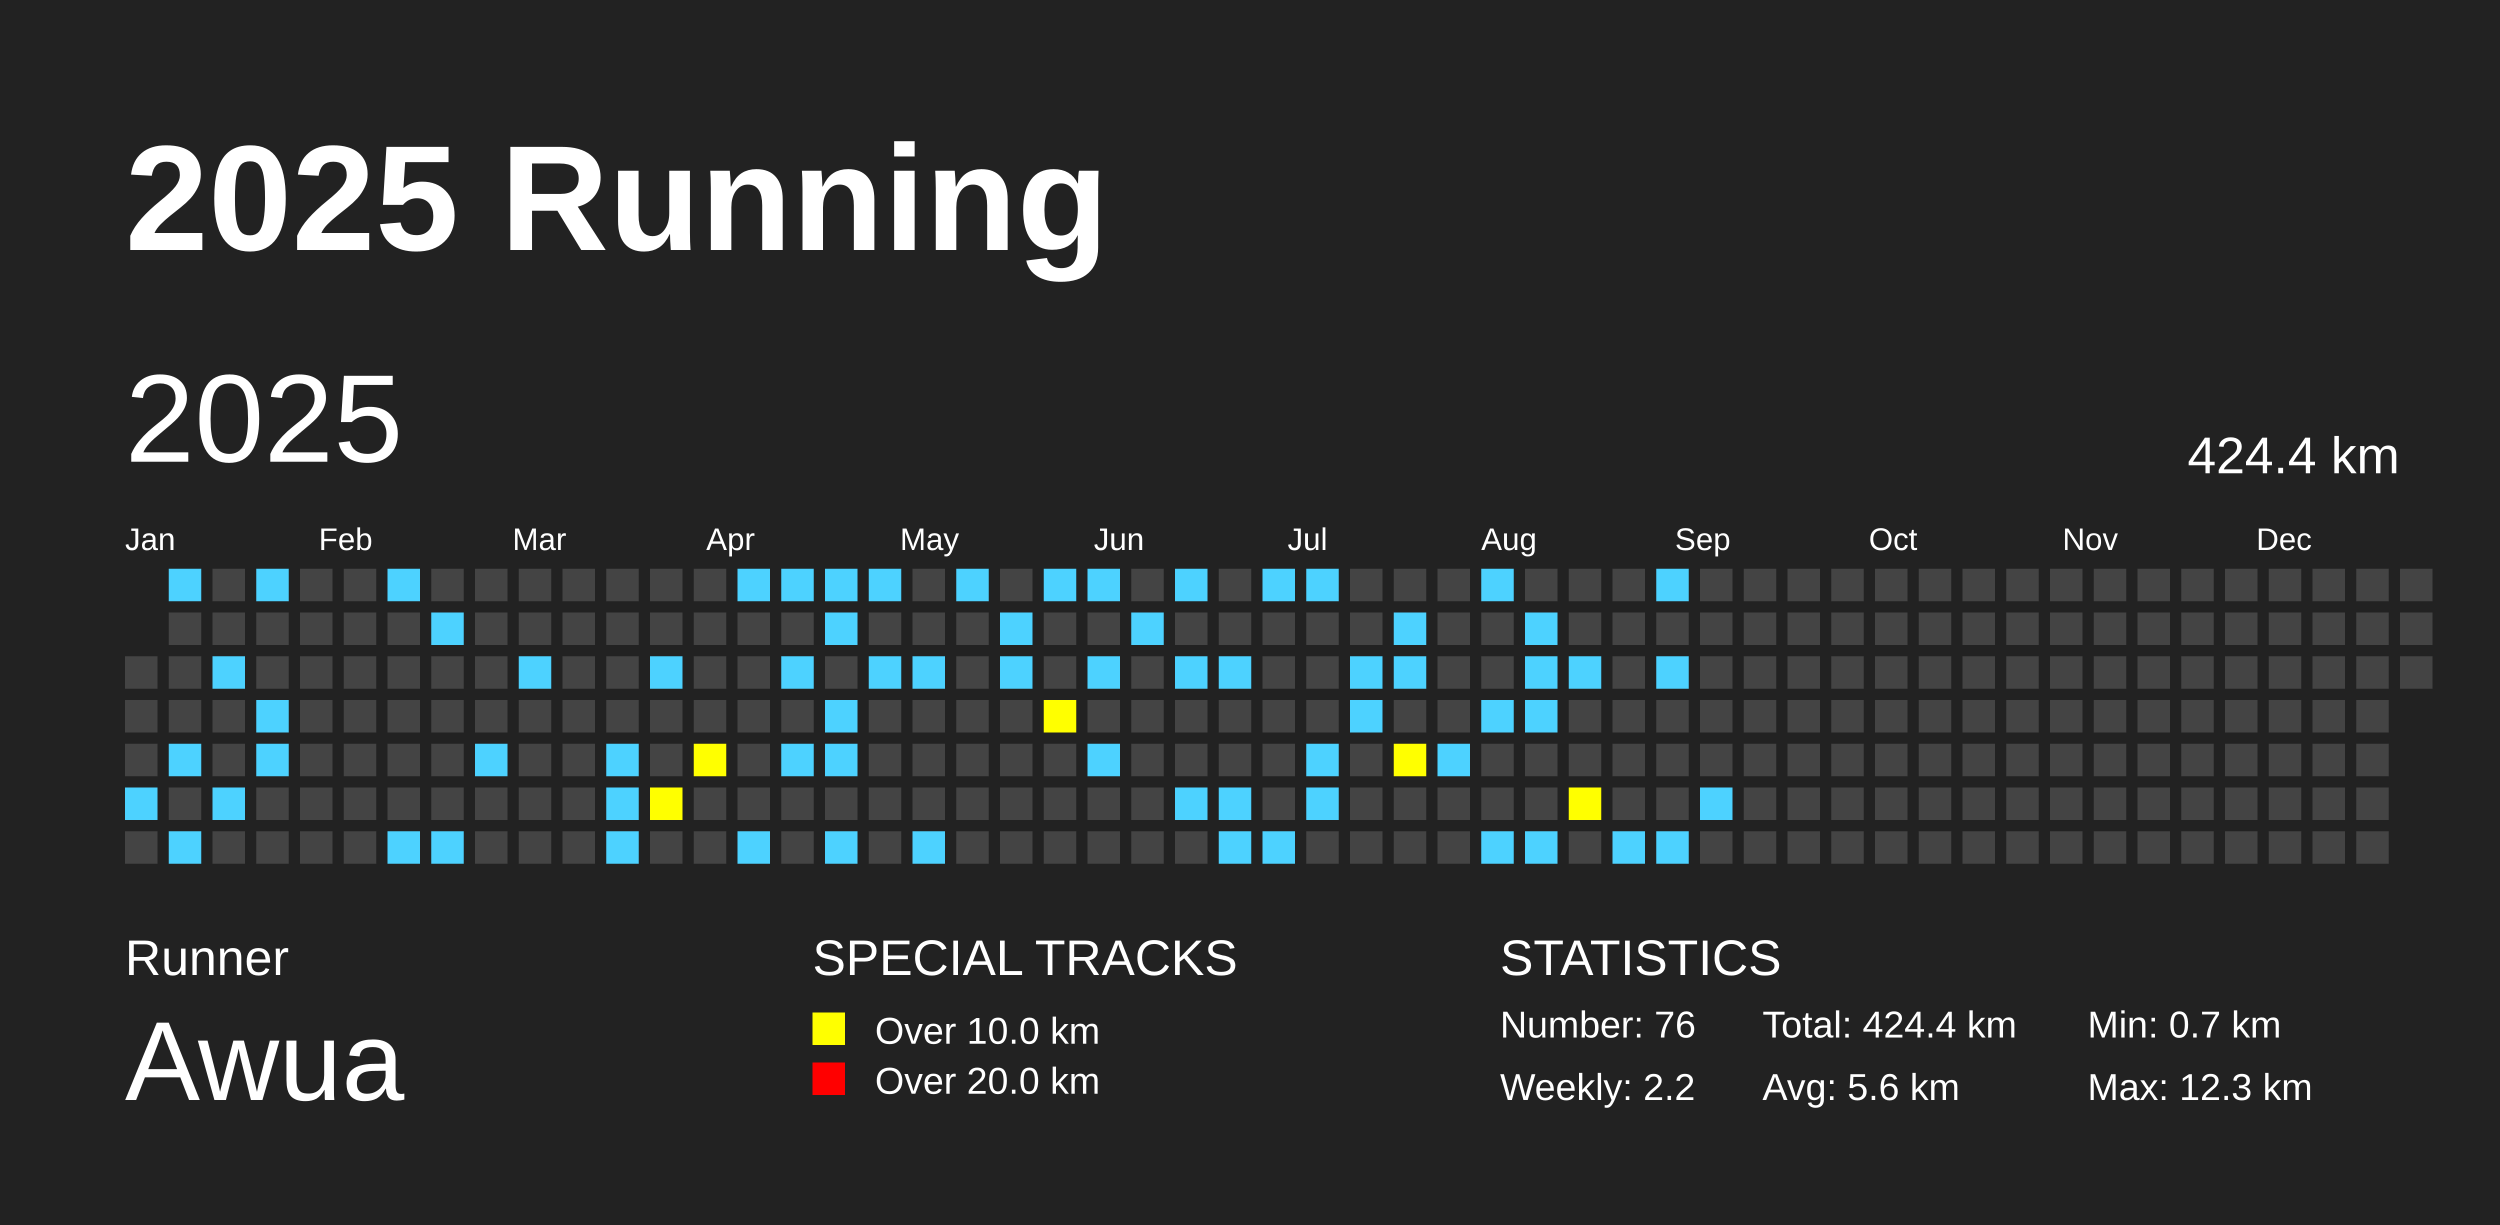
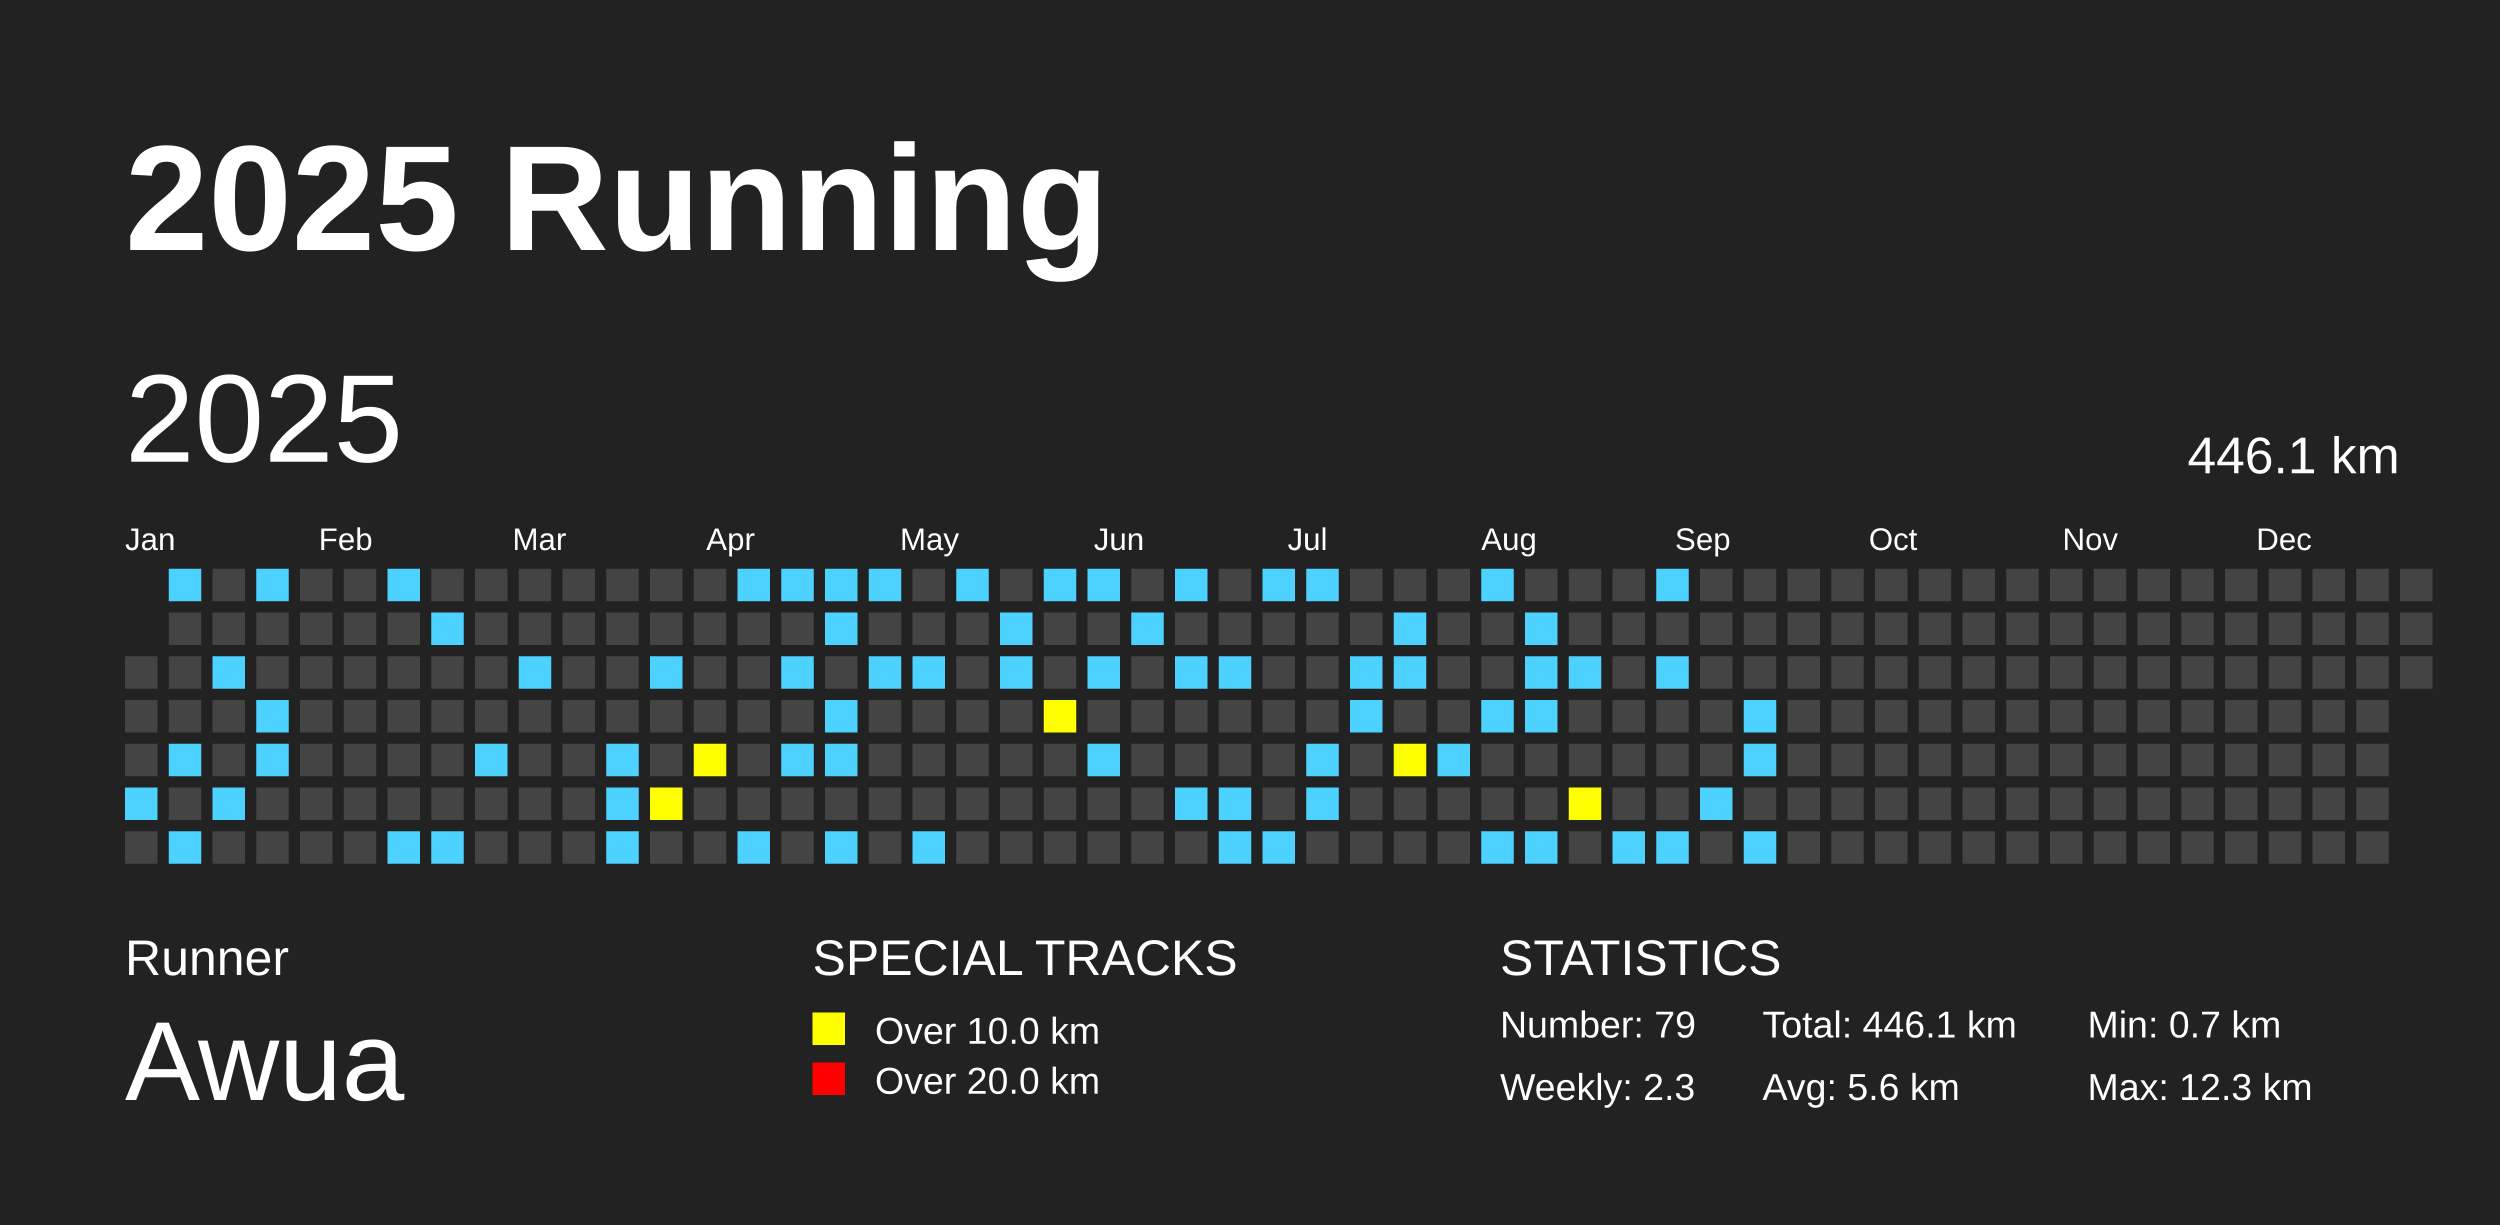
<svg xmlns="http://www.w3.org/2000/svg" baseProfile="full" height="98mm" version="1.1" viewBox="0,0,200,98" width="200mm">
  <defs />
  <rect fill="#222222" height="98" width="200" x="0" y="0" />
  <text fill="#FFFFFF" style="font-size:12px; font-family:Arial; font-weight:bold;" x="10" y="20">2025 Running</text>
  <text fill="#FFFFFF" style="font-size:4px; font-family:Arial" x="10" y="78">Runner</text>
  <text fill="#FFFFFF" style="font-size:9px; font-family:Arial" x="10" y="88">Awua</text>
  <text fill="#FFFFFF" style="font-size:4px; font-family:Arial" x="65" y="78">SPECIAL TRACKS</text>
  <rect fill="yellow" height="2.6" width="2.6" x="65" y="81" />
  <text fill="#FFFFFF" style="font-size:3px; font-family:Arial" x="70" y="83.5">Over 10.0 km</text>
  <rect fill="red" height="2.6" width="2.6" x="65" y="85" />
  <text fill="#FFFFFF" style="font-size:3px; font-family:Arial" x="70" y="87.5">Over 20.0 km</text>
  <text fill="#FFFFFF" style="font-size:4px; font-family:Arial" x="120" y="78">STATISTICS</text>
-   <text fill="#FFFFFF" style="font-size:3px; font-family:Arial" x="120" y="83">Number: 76</text>
-   <text fill="#FFFFFF" style="font-size:3px; font-family:Arial" x="120" y="88">Weekly: 2.2</text>
-   <text fill="#FFFFFF" style="font-size:3px; font-family:Arial" x="141" y="83">Total: 424.4 km</text>
+   <text fill="#FFFFFF" style="font-size:3px; font-family:Arial" x="120" y="83">Number: 79</text>
+   <text fill="#FFFFFF" style="font-size:3px; font-family:Arial" x="120" y="88">Weekly: 2.3</text>
+   <text fill="#FFFFFF" style="font-size:3px; font-family:Arial" x="141" y="83">Total: 446.1 km</text>
  <text fill="#FFFFFF" style="font-size:3px; font-family:Arial" x="141" y="88">Avg: 5.6 km</text>
  <text fill="#FFFFFF" style="font-size:3px; font-family:Arial" x="167" y="83">Min: 0.7 km</text>
  <text fill="#FFFFFF" style="font-size:3px; font-family:Arial" x="167" y="88">Max: 12.3 km</text>
  <text dominant-baseline="hanging" fill="#FFFFFF" style="font-size:10.0px; font-family:Arial;" x="10" y="30">2025</text>
-   <text dominant-baseline="hanging" fill="#FFFFFF" style="font-size:4.125px; font-family:Arial;" x="175" y="35">424.4 km</text>
+   <text dominant-baseline="hanging" fill="#FFFFFF" style="font-size:4.125px; font-family:Arial;" x="175" y="35">446.1 km</text>
  <text fill="#FFFFFF" style="font-size:2.5px; font-family:Arial" x="10.0" y="44">Jan</text>
  <text fill="#FFFFFF" style="font-size:2.5px; font-family:Arial" x="25.5" y="44">Feb</text>
  <text fill="#FFFFFF" style="font-size:2.5px; font-family:Arial" x="41.0" y="44">Mar</text>
  <text fill="#FFFFFF" style="font-size:2.5px; font-family:Arial" x="56.5" y="44">Apr</text>
  <text fill="#FFFFFF" style="font-size:2.5px; font-family:Arial" x="72.0" y="44">May</text>
  <text fill="#FFFFFF" style="font-size:2.5px; font-family:Arial" x="87.5" y="44">Jun</text>
  <text fill="#FFFFFF" style="font-size:2.5px; font-family:Arial" x="103.0" y="44">Jul</text>
  <text fill="#FFFFFF" style="font-size:2.5px; font-family:Arial" x="118.5" y="44">Aug</text>
  <text fill="#FFFFFF" style="font-size:2.5px; font-family:Arial" x="134.0" y="44">Sep</text>
  <text fill="#FFFFFF" style="font-size:2.5px; font-family:Arial" x="149.5" y="44">Oct</text>
  <text fill="#FFFFFF" style="font-size:2.5px; font-family:Arial" x="165.0" y="44">Nov</text>
  <text fill="#FFFFFF" style="font-size:2.5px; font-family:Arial" x="180.5" y="44">Dec</text>
  <rect fill="#444444" height="2.6" width="2.6" x="10.0" y="52.5" />
  <rect fill="#444444" height="2.6" width="2.6" x="10.0" y="56.0" />
  <rect fill="#444444" height="2.6" width="2.6" x="10.0" y="59.5" />
  <rect fill="#4DD2FF" height="2.6" width="2.6" x="10.0" y="63.0" />
  <rect fill="#444444" height="2.6" width="2.6" x="10.0" y="66.5" />
  <rect fill="#4DD2FF" height="2.6" width="2.6" x="13.5" y="45.5" />
  <rect fill="#444444" height="2.6" width="2.6" x="13.5" y="49.0" />
  <rect fill="#444444" height="2.6" width="2.6" x="13.5" y="52.5" />
  <rect fill="#444444" height="2.6" width="2.6" x="13.5" y="56.0" />
  <rect fill="#4DD2FF" height="2.6" width="2.6" x="13.5" y="59.5" />
  <rect fill="#444444" height="2.6" width="2.6" x="13.5" y="63.0" />
  <rect fill="#4DD2FF" height="2.6" width="2.6" x="13.5" y="66.5" />
  <rect fill="#444444" height="2.6" width="2.6" x="17.0" y="45.5" />
  <rect fill="#444444" height="2.6" width="2.6" x="17.0" y="49.0" />
  <rect fill="#4DD2FF" height="2.6" width="2.6" x="17.0" y="52.5" />
  <rect fill="#444444" height="2.6" width="2.6" x="17.0" y="56.0" />
  <rect fill="#444444" height="2.6" width="2.6" x="17.0" y="59.5" />
  <rect fill="#4DD2FF" height="2.6" width="2.6" x="17.0" y="63.0" />
  <rect fill="#444444" height="2.6" width="2.6" x="17.0" y="66.5" />
  <rect fill="#4DD2FF" height="2.6" width="2.6" x="20.5" y="45.5" />
  <rect fill="#444444" height="2.6" width="2.6" x="20.5" y="49.0" />
  <rect fill="#444444" height="2.6" width="2.6" x="20.5" y="52.5" />
  <rect fill="#4DD2FF" height="2.6" width="2.6" x="20.5" y="56.0" />
  <rect fill="#4DD2FF" height="2.6" width="2.6" x="20.5" y="59.5" />
  <rect fill="#444444" height="2.6" width="2.6" x="20.5" y="63.0" />
  <rect fill="#444444" height="2.6" width="2.6" x="20.5" y="66.5" />
  <rect fill="#444444" height="2.6" width="2.6" x="24.0" y="45.5" />
  <rect fill="#444444" height="2.6" width="2.6" x="24.0" y="49.0" />
  <rect fill="#444444" height="2.6" width="2.6" x="24.0" y="52.5" />
  <rect fill="#444444" height="2.6" width="2.6" x="24.0" y="56.0" />
  <rect fill="#444444" height="2.6" width="2.6" x="24.0" y="59.5" />
  <rect fill="#444444" height="2.6" width="2.6" x="24.0" y="63.0" />
  <rect fill="#444444" height="2.6" width="2.6" x="24.0" y="66.5" />
  <rect fill="#444444" height="2.6" width="2.6" x="27.5" y="45.5" />
  <rect fill="#444444" height="2.6" width="2.6" x="27.5" y="49.0" />
  <rect fill="#444444" height="2.6" width="2.6" x="27.5" y="52.5" />
  <rect fill="#444444" height="2.6" width="2.6" x="27.5" y="56.0" />
  <rect fill="#444444" height="2.6" width="2.6" x="27.5" y="59.5" />
  <rect fill="#444444" height="2.6" width="2.6" x="27.5" y="63.0" />
  <rect fill="#444444" height="2.6" width="2.6" x="27.5" y="66.5" />
  <rect fill="#4DD2FF" height="2.6" width="2.6" x="31.0" y="45.5" />
  <rect fill="#444444" height="2.6" width="2.6" x="31.0" y="49.0" />
  <rect fill="#444444" height="2.6" width="2.6" x="31.0" y="52.5" />
  <rect fill="#444444" height="2.6" width="2.6" x="31.0" y="56.0" />
  <rect fill="#444444" height="2.6" width="2.6" x="31.0" y="59.5" />
  <rect fill="#444444" height="2.6" width="2.6" x="31.0" y="63.0" />
  <rect fill="#4DD2FF" height="2.6" width="2.6" x="31.0" y="66.5" />
  <rect fill="#444444" height="2.6" width="2.6" x="34.5" y="45.5" />
  <rect fill="#4DD2FF" height="2.6" width="2.6" x="34.5" y="49.0" />
  <rect fill="#444444" height="2.6" width="2.6" x="34.5" y="52.5" />
  <rect fill="#444444" height="2.6" width="2.6" x="34.5" y="56.0" />
  <rect fill="#444444" height="2.6" width="2.6" x="34.5" y="59.5" />
  <rect fill="#444444" height="2.6" width="2.6" x="34.5" y="63.0" />
  <rect fill="#4DD2FF" height="2.6" width="2.6" x="34.5" y="66.5" />
  <rect fill="#444444" height="2.6" width="2.6" x="38.0" y="45.5" />
  <rect fill="#444444" height="2.6" width="2.6" x="38.0" y="49.0" />
  <rect fill="#444444" height="2.6" width="2.6" x="38.0" y="52.5" />
  <rect fill="#444444" height="2.6" width="2.6" x="38.0" y="56.0" />
  <rect fill="#4DD2FF" height="2.6" width="2.6" x="38.0" y="59.5" />
  <rect fill="#444444" height="2.6" width="2.6" x="38.0" y="63.0" />
  <rect fill="#444444" height="2.6" width="2.6" x="38.0" y="66.5" />
  <rect fill="#444444" height="2.6" width="2.6" x="41.5" y="45.5" />
  <rect fill="#444444" height="2.6" width="2.6" x="41.5" y="49.0" />
  <rect fill="#4DD2FF" height="2.6" width="2.6" x="41.5" y="52.5" />
  <rect fill="#444444" height="2.6" width="2.6" x="41.5" y="56.0" />
  <rect fill="#444444" height="2.6" width="2.6" x="41.5" y="59.5" />
  <rect fill="#444444" height="2.6" width="2.6" x="41.5" y="63.0" />
  <rect fill="#444444" height="2.6" width="2.6" x="41.5" y="66.5" />
  <rect fill="#444444" height="2.6" width="2.6" x="45.0" y="45.5" />
  <rect fill="#444444" height="2.6" width="2.6" x="45.0" y="49.0" />
  <rect fill="#444444" height="2.6" width="2.6" x="45.0" y="52.5" />
  <rect fill="#444444" height="2.6" width="2.6" x="45.0" y="56.0" />
  <rect fill="#444444" height="2.6" width="2.6" x="45.0" y="59.5" />
  <rect fill="#444444" height="2.6" width="2.6" x="45.0" y="63.0" />
  <rect fill="#444444" height="2.6" width="2.6" x="45.0" y="66.5" />
  <rect fill="#444444" height="2.6" width="2.6" x="48.5" y="45.5" />
  <rect fill="#444444" height="2.6" width="2.6" x="48.5" y="49.0" />
  <rect fill="#444444" height="2.6" width="2.6" x="48.5" y="52.5" />
  <rect fill="#444444" height="2.6" width="2.6" x="48.5" y="56.0" />
  <rect fill="#4DD2FF" height="2.6" width="2.6" x="48.5" y="59.5" />
  <rect fill="#4DD2FF" height="2.6" width="2.6" x="48.5" y="63.0" />
  <rect fill="#4DD2FF" height="2.6" width="2.6" x="48.5" y="66.5" />
  <rect fill="#444444" height="2.6" width="2.6" x="52.0" y="45.5" />
  <rect fill="#444444" height="2.6" width="2.6" x="52.0" y="49.0" />
  <rect fill="#4DD2FF" height="2.6" width="2.6" x="52.0" y="52.5" />
  <rect fill="#444444" height="2.6" width="2.6" x="52.0" y="56.0" />
  <rect fill="#444444" height="2.6" width="2.6" x="52.0" y="59.5" />
  <rect fill="yellow" height="2.6" width="2.6" x="52.0" y="63.0" />
  <rect fill="#444444" height="2.6" width="2.6" x="52.0" y="66.5" />
  <rect fill="#444444" height="2.6" width="2.6" x="55.5" y="45.5" />
  <rect fill="#444444" height="2.6" width="2.6" x="55.5" y="49.0" />
  <rect fill="#444444" height="2.6" width="2.6" x="55.5" y="52.5" />
  <rect fill="#444444" height="2.6" width="2.6" x="55.5" y="56.0" />
  <rect fill="yellow" height="2.6" width="2.6" x="55.5" y="59.5" />
  <rect fill="#444444" height="2.6" width="2.6" x="55.5" y="63.0" />
  <rect fill="#444444" height="2.6" width="2.6" x="55.5" y="66.5" />
  <rect fill="#4DD2FF" height="2.6" width="2.6" x="59.0" y="45.5" />
  <rect fill="#444444" height="2.6" width="2.6" x="59.0" y="49.0" />
  <rect fill="#444444" height="2.6" width="2.6" x="59.0" y="52.5" />
  <rect fill="#444444" height="2.6" width="2.6" x="59.0" y="56.0" />
  <rect fill="#444444" height="2.6" width="2.6" x="59.0" y="59.5" />
  <rect fill="#444444" height="2.6" width="2.6" x="59.0" y="63.0" />
  <rect fill="#4DD2FF" height="2.6" width="2.6" x="59.0" y="66.5" />
  <rect fill="#4DD2FF" height="2.6" width="2.6" x="62.5" y="45.5" />
  <rect fill="#444444" height="2.6" width="2.6" x="62.5" y="49.0" />
  <rect fill="#4DD2FF" height="2.6" width="2.6" x="62.5" y="52.5" />
  <rect fill="#444444" height="2.6" width="2.6" x="62.5" y="56.0" />
  <rect fill="#4DD2FF" height="2.6" width="2.6" x="62.5" y="59.5" />
  <rect fill="#444444" height="2.6" width="2.6" x="62.5" y="63.0" />
  <rect fill="#444444" height="2.6" width="2.6" x="62.5" y="66.5" />
  <rect fill="#4DD2FF" height="2.6" width="2.6" x="66.0" y="45.5" />
  <rect fill="#4DD2FF" height="2.6" width="2.6" x="66.0" y="49.0" />
  <rect fill="#444444" height="2.6" width="2.6" x="66.0" y="52.5" />
  <rect fill="#4DD2FF" height="2.6" width="2.6" x="66.0" y="56.0" />
  <rect fill="#4DD2FF" height="2.6" width="2.6" x="66.0" y="59.5" />
  <rect fill="#444444" height="2.6" width="2.6" x="66.0" y="63.0" />
  <rect fill="#4DD2FF" height="2.6" width="2.6" x="66.0" y="66.5" />
  <rect fill="#4DD2FF" height="2.6" width="2.6" x="69.5" y="45.5" />
  <rect fill="#444444" height="2.6" width="2.6" x="69.5" y="49.0" />
  <rect fill="#4DD2FF" height="2.6" width="2.6" x="69.5" y="52.5" />
  <rect fill="#444444" height="2.6" width="2.6" x="69.5" y="56.0" />
  <rect fill="#444444" height="2.6" width="2.6" x="69.5" y="59.5" />
  <rect fill="#444444" height="2.6" width="2.6" x="69.5" y="63.0" />
  <rect fill="#444444" height="2.6" width="2.6" x="69.5" y="66.5" />
  <rect fill="#444444" height="2.6" width="2.6" x="73.0" y="45.5" />
  <rect fill="#444444" height="2.6" width="2.6" x="73.0" y="49.0" />
  <rect fill="#4DD2FF" height="2.6" width="2.6" x="73.0" y="52.5" />
  <rect fill="#444444" height="2.6" width="2.6" x="73.0" y="56.0" />
  <rect fill="#444444" height="2.6" width="2.6" x="73.0" y="59.5" />
  <rect fill="#444444" height="2.6" width="2.6" x="73.0" y="63.0" />
  <rect fill="#4DD2FF" height="2.6" width="2.6" x="73.0" y="66.5" />
  <rect fill="#4DD2FF" height="2.6" width="2.6" x="76.5" y="45.5" />
  <rect fill="#444444" height="2.6" width="2.6" x="76.5" y="49.0" />
  <rect fill="#444444" height="2.6" width="2.6" x="76.5" y="52.5" />
  <rect fill="#444444" height="2.6" width="2.6" x="76.5" y="56.0" />
  <rect fill="#444444" height="2.6" width="2.6" x="76.5" y="59.5" />
  <rect fill="#444444" height="2.6" width="2.6" x="76.5" y="63.0" />
  <rect fill="#444444" height="2.6" width="2.6" x="76.5" y="66.5" />
  <rect fill="#444444" height="2.6" width="2.6" x="80.0" y="45.5" />
  <rect fill="#4DD2FF" height="2.6" width="2.6" x="80.0" y="49.0" />
  <rect fill="#4DD2FF" height="2.6" width="2.6" x="80.0" y="52.5" />
  <rect fill="#444444" height="2.6" width="2.6" x="80.0" y="56.0" />
  <rect fill="#444444" height="2.6" width="2.6" x="80.0" y="59.5" />
  <rect fill="#444444" height="2.6" width="2.6" x="80.0" y="63.0" />
  <rect fill="#444444" height="2.6" width="2.6" x="80.0" y="66.5" />
  <rect fill="#4DD2FF" height="2.6" width="2.6" x="83.5" y="45.5" />
  <rect fill="#444444" height="2.6" width="2.6" x="83.5" y="49.0" />
  <rect fill="#444444" height="2.6" width="2.6" x="83.5" y="52.5" />
  <rect fill="yellow" height="2.6" width="2.6" x="83.5" y="56.0" />
  <rect fill="#444444" height="2.6" width="2.6" x="83.5" y="59.5" />
  <rect fill="#444444" height="2.6" width="2.6" x="83.5" y="63.0" />
  <rect fill="#444444" height="2.6" width="2.6" x="83.5" y="66.5" />
  <rect fill="#4DD2FF" height="2.6" width="2.6" x="87.0" y="45.5" />
  <rect fill="#444444" height="2.6" width="2.6" x="87.0" y="49.0" />
  <rect fill="#4DD2FF" height="2.6" width="2.6" x="87.0" y="52.5" />
  <rect fill="#444444" height="2.6" width="2.6" x="87.0" y="56.0" />
  <rect fill="#4DD2FF" height="2.6" width="2.6" x="87.0" y="59.5" />
  <rect fill="#444444" height="2.6" width="2.6" x="87.0" y="63.0" />
  <rect fill="#444444" height="2.6" width="2.6" x="87.0" y="66.5" />
  <rect fill="#444444" height="2.6" width="2.6" x="90.5" y="45.5" />
  <rect fill="#4DD2FF" height="2.6" width="2.6" x="90.5" y="49.0" />
  <rect fill="#444444" height="2.6" width="2.6" x="90.5" y="52.5" />
  <rect fill="#444444" height="2.6" width="2.6" x="90.5" y="56.0" />
  <rect fill="#444444" height="2.6" width="2.6" x="90.5" y="59.5" />
  <rect fill="#444444" height="2.6" width="2.6" x="90.5" y="63.0" />
  <rect fill="#444444" height="2.6" width="2.6" x="90.5" y="66.5" />
  <rect fill="#4DD2FF" height="2.6" width="2.6" x="94.0" y="45.5" />
  <rect fill="#444444" height="2.6" width="2.6" x="94.0" y="49.0" />
  <rect fill="#4DD2FF" height="2.6" width="2.6" x="94.0" y="52.5" />
  <rect fill="#444444" height="2.6" width="2.6" x="94.0" y="56.0" />
  <rect fill="#444444" height="2.6" width="2.6" x="94.0" y="59.5" />
  <rect fill="#4DD2FF" height="2.6" width="2.6" x="94.0" y="63.0" />
  <rect fill="#444444" height="2.6" width="2.6" x="94.0" y="66.5" />
  <rect fill="#444444" height="2.6" width="2.6" x="97.5" y="45.5" />
  <rect fill="#444444" height="2.6" width="2.6" x="97.5" y="49.0" />
  <rect fill="#4DD2FF" height="2.6" width="2.6" x="97.5" y="52.5" />
  <rect fill="#444444" height="2.6" width="2.6" x="97.5" y="56.0" />
  <rect fill="#444444" height="2.6" width="2.6" x="97.5" y="59.5" />
  <rect fill="#4DD2FF" height="2.6" width="2.6" x="97.5" y="63.0" />
  <rect fill="#4DD2FF" height="2.6" width="2.6" x="97.5" y="66.5" />
  <rect fill="#4DD2FF" height="2.6" width="2.6" x="101.0" y="45.5" />
  <rect fill="#444444" height="2.6" width="2.6" x="101.0" y="49.0" />
  <rect fill="#444444" height="2.6" width="2.6" x="101.0" y="52.5" />
  <rect fill="#444444" height="2.6" width="2.6" x="101.0" y="56.0" />
  <rect fill="#444444" height="2.6" width="2.6" x="101.0" y="59.5" />
  <rect fill="#444444" height="2.6" width="2.6" x="101.0" y="63.0" />
  <rect fill="#4DD2FF" height="2.6" width="2.6" x="101.0" y="66.5" />
  <rect fill="#4DD2FF" height="2.6" width="2.6" x="104.5" y="45.5" />
  <rect fill="#444444" height="2.6" width="2.6" x="104.5" y="49.0" />
  <rect fill="#444444" height="2.6" width="2.6" x="104.5" y="52.5" />
  <rect fill="#444444" height="2.6" width="2.6" x="104.5" y="56.0" />
  <rect fill="#4DD2FF" height="2.6" width="2.6" x="104.5" y="59.5" />
  <rect fill="#4DD2FF" height="2.6" width="2.6" x="104.5" y="63.0" />
  <rect fill="#444444" height="2.6" width="2.6" x="104.5" y="66.5" />
  <rect fill="#444444" height="2.6" width="2.6" x="108.0" y="45.5" />
  <rect fill="#444444" height="2.6" width="2.6" x="108.0" y="49.0" />
  <rect fill="#4DD2FF" height="2.6" width="2.6" x="108.0" y="52.5" />
  <rect fill="#4DD2FF" height="2.6" width="2.6" x="108.0" y="56.0" />
  <rect fill="#444444" height="2.6" width="2.6" x="108.0" y="59.5" />
  <rect fill="#444444" height="2.6" width="2.6" x="108.0" y="63.0" />
  <rect fill="#444444" height="2.6" width="2.6" x="108.0" y="66.5" />
  <rect fill="#444444" height="2.6" width="2.6" x="111.5" y="45.5" />
  <rect fill="#4DD2FF" height="2.6" width="2.6" x="111.5" y="49.0" />
  <rect fill="#4DD2FF" height="2.6" width="2.6" x="111.5" y="52.5" />
  <rect fill="#444444" height="2.6" width="2.6" x="111.5" y="56.0" />
  <rect fill="yellow" height="2.6" width="2.6" x="111.5" y="59.5" />
  <rect fill="#444444" height="2.6" width="2.6" x="111.5" y="63.0" />
  <rect fill="#444444" height="2.6" width="2.6" x="111.5" y="66.5" />
  <rect fill="#444444" height="2.6" width="2.6" x="115.0" y="45.5" />
  <rect fill="#444444" height="2.6" width="2.6" x="115.0" y="49.0" />
  <rect fill="#444444" height="2.6" width="2.6" x="115.0" y="52.5" />
  <rect fill="#444444" height="2.6" width="2.6" x="115.0" y="56.0" />
  <rect fill="#4DD2FF" height="2.6" width="2.6" x="115.0" y="59.5" />
  <rect fill="#444444" height="2.6" width="2.6" x="115.0" y="63.0" />
  <rect fill="#444444" height="2.6" width="2.6" x="115.0" y="66.5" />
  <rect fill="#4DD2FF" height="2.6" width="2.6" x="118.5" y="45.5" />
  <rect fill="#444444" height="2.6" width="2.6" x="118.5" y="49.0" />
  <rect fill="#444444" height="2.6" width="2.6" x="118.5" y="52.5" />
  <rect fill="#4DD2FF" height="2.6" width="2.6" x="118.5" y="56.0" />
  <rect fill="#444444" height="2.6" width="2.6" x="118.5" y="59.5" />
  <rect fill="#444444" height="2.6" width="2.6" x="118.5" y="63.0" />
  <rect fill="#4DD2FF" height="2.6" width="2.6" x="118.5" y="66.5" />
  <rect fill="#444444" height="2.6" width="2.6" x="122.0" y="45.5" />
  <rect fill="#4DD2FF" height="2.6" width="2.6" x="122.0" y="49.0" />
  <rect fill="#4DD2FF" height="2.6" width="2.6" x="122.0" y="52.5" />
  <rect fill="#4DD2FF" height="2.6" width="2.6" x="122.0" y="56.0" />
  <rect fill="#444444" height="2.6" width="2.6" x="122.0" y="59.5" />
  <rect fill="#444444" height="2.6" width="2.6" x="122.0" y="63.0" />
  <rect fill="#4DD2FF" height="2.6" width="2.6" x="122.0" y="66.5" />
  <rect fill="#444444" height="2.6" width="2.6" x="125.5" y="45.5" />
  <rect fill="#444444" height="2.6" width="2.6" x="125.5" y="49.0" />
  <rect fill="#4DD2FF" height="2.6" width="2.6" x="125.5" y="52.5" />
  <rect fill="#444444" height="2.6" width="2.6" x="125.5" y="56.0" />
  <rect fill="#444444" height="2.6" width="2.6" x="125.5" y="59.5" />
  <rect fill="yellow" height="2.6" width="2.6" x="125.5" y="63.0" />
  <rect fill="#444444" height="2.6" width="2.6" x="125.5" y="66.5" />
  <rect fill="#444444" height="2.6" width="2.6" x="129.0" y="45.5" />
  <rect fill="#444444" height="2.6" width="2.6" x="129.0" y="49.0" />
  <rect fill="#444444" height="2.6" width="2.6" x="129.0" y="52.5" />
  <rect fill="#444444" height="2.6" width="2.6" x="129.0" y="56.0" />
  <rect fill="#444444" height="2.6" width="2.6" x="129.0" y="59.5" />
  <rect fill="#444444" height="2.6" width="2.6" x="129.0" y="63.0" />
  <rect fill="#4DD2FF" height="2.6" width="2.6" x="129.0" y="66.5" />
  <rect fill="#4DD2FF" height="2.6" width="2.6" x="132.5" y="45.5" />
  <rect fill="#444444" height="2.6" width="2.6" x="132.5" y="49.0" />
  <rect fill="#4DD2FF" height="2.6" width="2.6" x="132.5" y="52.5" />
  <rect fill="#444444" height="2.6" width="2.6" x="132.5" y="56.0" />
  <rect fill="#444444" height="2.6" width="2.6" x="132.5" y="59.5" />
  <rect fill="#444444" height="2.6" width="2.6" x="132.5" y="63.0" />
  <rect fill="#4DD2FF" height="2.6" width="2.6" x="132.5" y="66.5" />
  <rect fill="#444444" height="2.6" width="2.6" x="136.0" y="45.5" />
  <rect fill="#444444" height="2.6" width="2.6" x="136.0" y="49.0" />
  <rect fill="#444444" height="2.6" width="2.6" x="136.0" y="52.5" />
  <rect fill="#444444" height="2.6" width="2.6" x="136.0" y="56.0" />
  <rect fill="#444444" height="2.6" width="2.6" x="136.0" y="59.5" />
  <rect fill="#4DD2FF" height="2.6" width="2.6" x="136.0" y="63.0" />
  <rect fill="#444444" height="2.6" width="2.6" x="136.0" y="66.5" />
  <rect fill="#444444" height="2.6" width="2.6" x="139.5" y="45.5" />
  <rect fill="#444444" height="2.6" width="2.6" x="139.5" y="49.0" />
  <rect fill="#444444" height="2.6" width="2.6" x="139.5" y="52.5" />
-   <rect fill="#444444" height="2.6" width="2.6" x="139.5" y="56.0" />
-   <rect fill="#444444" height="2.6" width="2.6" x="139.5" y="59.5" />
+   <rect fill="#4DD2FF" height="2.6" width="2.6" x="139.5" y="56.0" />
+   <rect fill="#4DD2FF" height="2.6" width="2.6" x="139.5" y="59.5" />
  <rect fill="#444444" height="2.6" width="2.6" x="139.5" y="63.0" />
-   <rect fill="#444444" height="2.6" width="2.6" x="139.5" y="66.5" />
+   <rect fill="#4DD2FF" height="2.6" width="2.6" x="139.5" y="66.5" />
  <rect fill="#444444" height="2.6" width="2.6" x="143.0" y="45.5" />
  <rect fill="#444444" height="2.6" width="2.6" x="143.0" y="49.0" />
  <rect fill="#444444" height="2.6" width="2.6" x="143.0" y="52.5" />
  <rect fill="#444444" height="2.6" width="2.6" x="143.0" y="56.0" />
  <rect fill="#444444" height="2.6" width="2.6" x="143.0" y="59.5" />
  <rect fill="#444444" height="2.6" width="2.6" x="143.0" y="63.0" />
  <rect fill="#444444" height="2.6" width="2.6" x="143.0" y="66.5" />
  <rect fill="#444444" height="2.6" width="2.6" x="146.5" y="45.5" />
  <rect fill="#444444" height="2.6" width="2.6" x="146.5" y="49.0" />
  <rect fill="#444444" height="2.6" width="2.6" x="146.5" y="52.5" />
  <rect fill="#444444" height="2.6" width="2.6" x="146.5" y="56.0" />
  <rect fill="#444444" height="2.6" width="2.6" x="146.5" y="59.5" />
  <rect fill="#444444" height="2.6" width="2.6" x="146.5" y="63.0" />
  <rect fill="#444444" height="2.6" width="2.6" x="146.5" y="66.5" />
  <rect fill="#444444" height="2.6" width="2.6" x="150.0" y="45.5" />
  <rect fill="#444444" height="2.6" width="2.6" x="150.0" y="49.0" />
  <rect fill="#444444" height="2.6" width="2.6" x="150.0" y="52.5" />
  <rect fill="#444444" height="2.6" width="2.6" x="150.0" y="56.0" />
  <rect fill="#444444" height="2.6" width="2.6" x="150.0" y="59.5" />
  <rect fill="#444444" height="2.6" width="2.6" x="150.0" y="63.0" />
  <rect fill="#444444" height="2.6" width="2.6" x="150.0" y="66.5" />
  <rect fill="#444444" height="2.6" width="2.6" x="153.5" y="45.5" />
  <rect fill="#444444" height="2.6" width="2.6" x="153.5" y="49.0" />
  <rect fill="#444444" height="2.6" width="2.6" x="153.5" y="52.5" />
  <rect fill="#444444" height="2.6" width="2.6" x="153.5" y="56.0" />
  <rect fill="#444444" height="2.6" width="2.6" x="153.5" y="59.5" />
  <rect fill="#444444" height="2.6" width="2.6" x="153.5" y="63.0" />
  <rect fill="#444444" height="2.6" width="2.6" x="153.5" y="66.5" />
  <rect fill="#444444" height="2.6" width="2.6" x="157.0" y="45.5" />
  <rect fill="#444444" height="2.6" width="2.6" x="157.0" y="49.0" />
  <rect fill="#444444" height="2.6" width="2.6" x="157.0" y="52.5" />
  <rect fill="#444444" height="2.6" width="2.6" x="157.0" y="56.0" />
  <rect fill="#444444" height="2.6" width="2.6" x="157.0" y="59.5" />
  <rect fill="#444444" height="2.6" width="2.6" x="157.0" y="63.0" />
  <rect fill="#444444" height="2.6" width="2.6" x="157.0" y="66.5" />
  <rect fill="#444444" height="2.6" width="2.6" x="160.5" y="45.5" />
  <rect fill="#444444" height="2.6" width="2.6" x="160.5" y="49.0" />
  <rect fill="#444444" height="2.6" width="2.6" x="160.5" y="52.5" />
  <rect fill="#444444" height="2.6" width="2.6" x="160.5" y="56.0" />
  <rect fill="#444444" height="2.6" width="2.6" x="160.5" y="59.5" />
  <rect fill="#444444" height="2.6" width="2.6" x="160.5" y="63.0" />
  <rect fill="#444444" height="2.6" width="2.6" x="160.5" y="66.5" />
  <rect fill="#444444" height="2.6" width="2.6" x="164.0" y="45.5" />
  <rect fill="#444444" height="2.6" width="2.6" x="164.0" y="49.0" />
  <rect fill="#444444" height="2.6" width="2.6" x="164.0" y="52.5" />
  <rect fill="#444444" height="2.6" width="2.6" x="164.0" y="56.0" />
  <rect fill="#444444" height="2.6" width="2.6" x="164.0" y="59.5" />
  <rect fill="#444444" height="2.6" width="2.6" x="164.0" y="63.0" />
  <rect fill="#444444" height="2.6" width="2.6" x="164.0" y="66.5" />
  <rect fill="#444444" height="2.6" width="2.6" x="167.5" y="45.5" />
  <rect fill="#444444" height="2.6" width="2.6" x="167.5" y="49.0" />
  <rect fill="#444444" height="2.6" width="2.6" x="167.5" y="52.5" />
  <rect fill="#444444" height="2.6" width="2.6" x="167.5" y="56.0" />
  <rect fill="#444444" height="2.6" width="2.6" x="167.5" y="59.5" />
  <rect fill="#444444" height="2.6" width="2.6" x="167.5" y="63.0" />
  <rect fill="#444444" height="2.6" width="2.6" x="167.5" y="66.5" />
  <rect fill="#444444" height="2.6" width="2.6" x="171.0" y="45.5" />
  <rect fill="#444444" height="2.6" width="2.6" x="171.0" y="49.0" />
  <rect fill="#444444" height="2.6" width="2.6" x="171.0" y="52.5" />
  <rect fill="#444444" height="2.6" width="2.6" x="171.0" y="56.0" />
  <rect fill="#444444" height="2.6" width="2.6" x="171.0" y="59.5" />
  <rect fill="#444444" height="2.6" width="2.6" x="171.0" y="63.0" />
  <rect fill="#444444" height="2.6" width="2.6" x="171.0" y="66.5" />
  <rect fill="#444444" height="2.6" width="2.6" x="174.5" y="45.5" />
  <rect fill="#444444" height="2.6" width="2.6" x="174.5" y="49.0" />
  <rect fill="#444444" height="2.6" width="2.6" x="174.5" y="52.5" />
  <rect fill="#444444" height="2.6" width="2.6" x="174.5" y="56.0" />
  <rect fill="#444444" height="2.6" width="2.6" x="174.5" y="59.5" />
  <rect fill="#444444" height="2.6" width="2.6" x="174.5" y="63.0" />
  <rect fill="#444444" height="2.6" width="2.6" x="174.5" y="66.5" />
  <rect fill="#444444" height="2.6" width="2.6" x="178.0" y="45.5" />
  <rect fill="#444444" height="2.6" width="2.6" x="178.0" y="49.0" />
  <rect fill="#444444" height="2.6" width="2.6" x="178.0" y="52.5" />
  <rect fill="#444444" height="2.6" width="2.6" x="178.0" y="56.0" />
  <rect fill="#444444" height="2.6" width="2.6" x="178.0" y="59.5" />
  <rect fill="#444444" height="2.6" width="2.6" x="178.0" y="63.0" />
  <rect fill="#444444" height="2.6" width="2.6" x="178.0" y="66.5" />
  <rect fill="#444444" height="2.6" width="2.6" x="181.5" y="45.5" />
  <rect fill="#444444" height="2.6" width="2.6" x="181.5" y="49.0" />
  <rect fill="#444444" height="2.6" width="2.6" x="181.5" y="52.5" />
  <rect fill="#444444" height="2.6" width="2.6" x="181.5" y="56.0" />
  <rect fill="#444444" height="2.6" width="2.6" x="181.5" y="59.5" />
  <rect fill="#444444" height="2.6" width="2.6" x="181.5" y="63.0" />
  <rect fill="#444444" height="2.6" width="2.6" x="181.5" y="66.5" />
  <rect fill="#444444" height="2.6" width="2.6" x="185.0" y="45.5" />
  <rect fill="#444444" height="2.6" width="2.6" x="185.0" y="49.0" />
  <rect fill="#444444" height="2.6" width="2.6" x="185.0" y="52.5" />
  <rect fill="#444444" height="2.6" width="2.6" x="185.0" y="56.0" />
  <rect fill="#444444" height="2.6" width="2.6" x="185.0" y="59.5" />
  <rect fill="#444444" height="2.6" width="2.6" x="185.0" y="63.0" />
  <rect fill="#444444" height="2.6" width="2.6" x="185.0" y="66.5" />
  <rect fill="#444444" height="2.6" width="2.6" x="188.5" y="45.5" />
  <rect fill="#444444" height="2.6" width="2.6" x="188.5" y="49.0" />
  <rect fill="#444444" height="2.6" width="2.6" x="188.5" y="52.5" />
  <rect fill="#444444" height="2.6" width="2.6" x="188.5" y="56.0" />
  <rect fill="#444444" height="2.6" width="2.6" x="188.5" y="59.5" />
  <rect fill="#444444" height="2.6" width="2.6" x="188.5" y="63.0" />
  <rect fill="#444444" height="2.6" width="2.6" x="188.5" y="66.5" />
  <rect fill="#444444" height="2.6" width="2.6" x="192.0" y="45.5" />
  <rect fill="#444444" height="2.6" width="2.6" x="192.0" y="49.0" />
  <rect fill="#444444" height="2.6" width="2.6" x="192.0" y="52.5" />
</svg>
